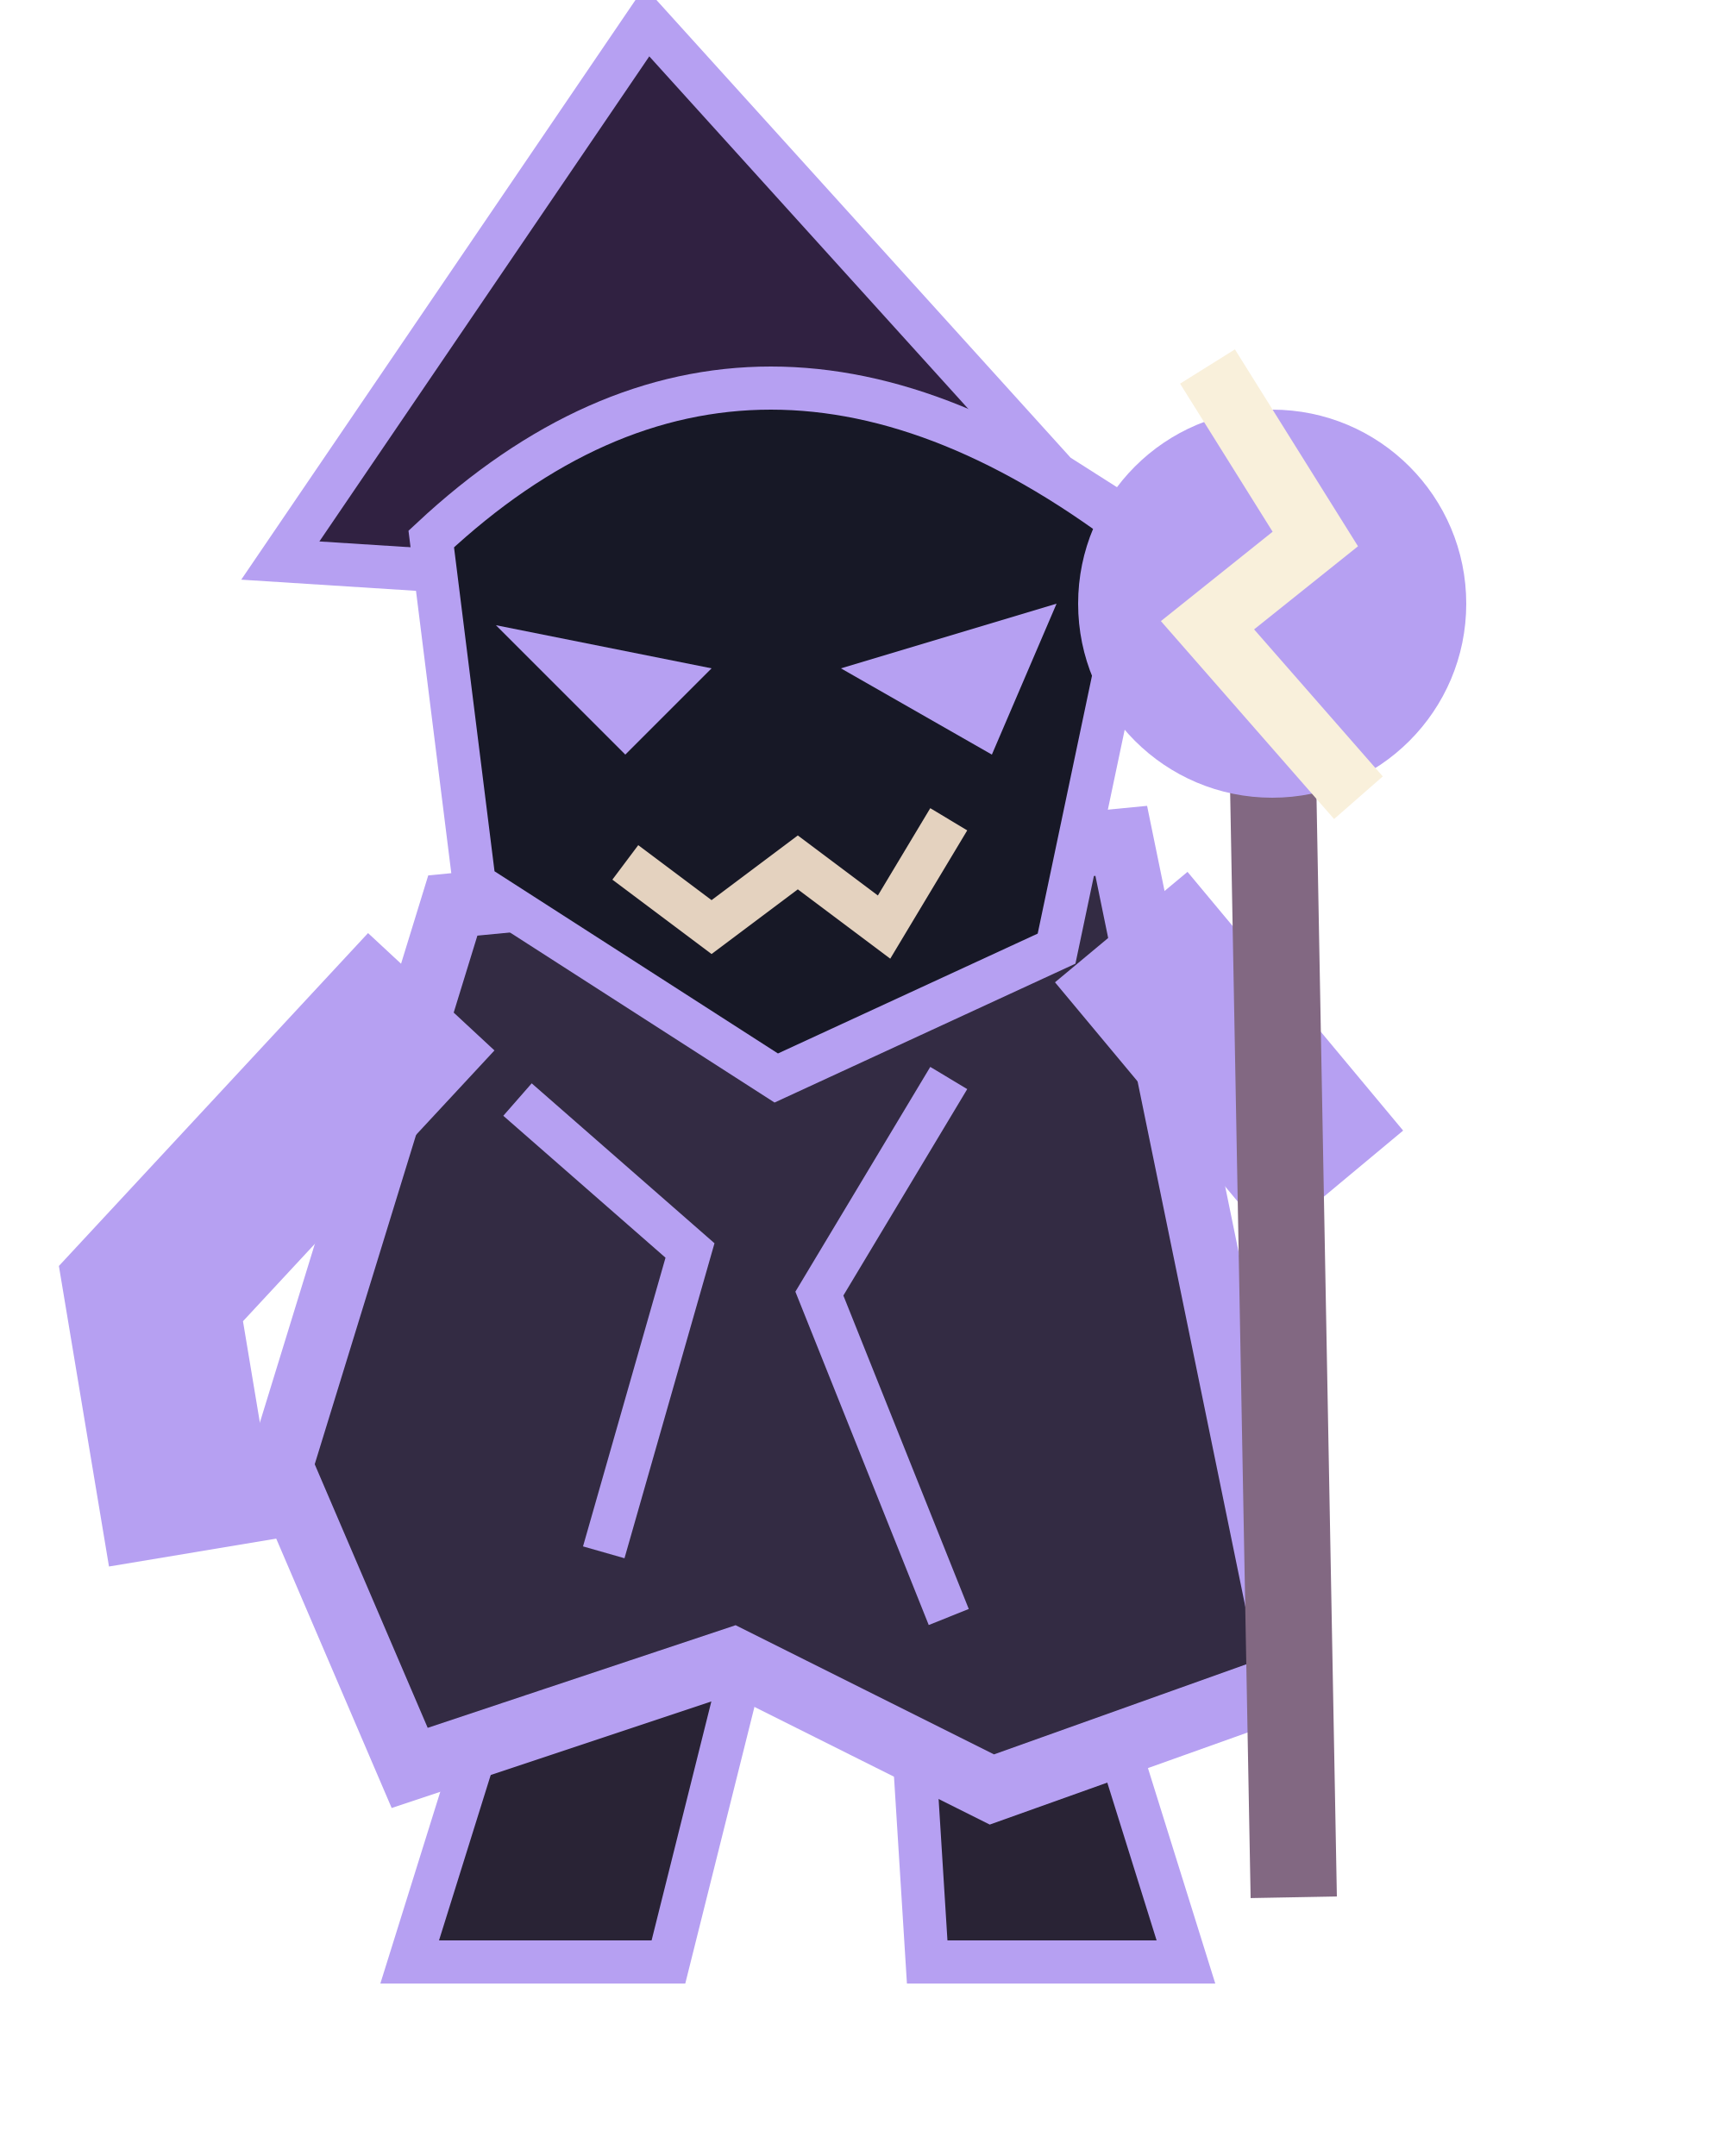
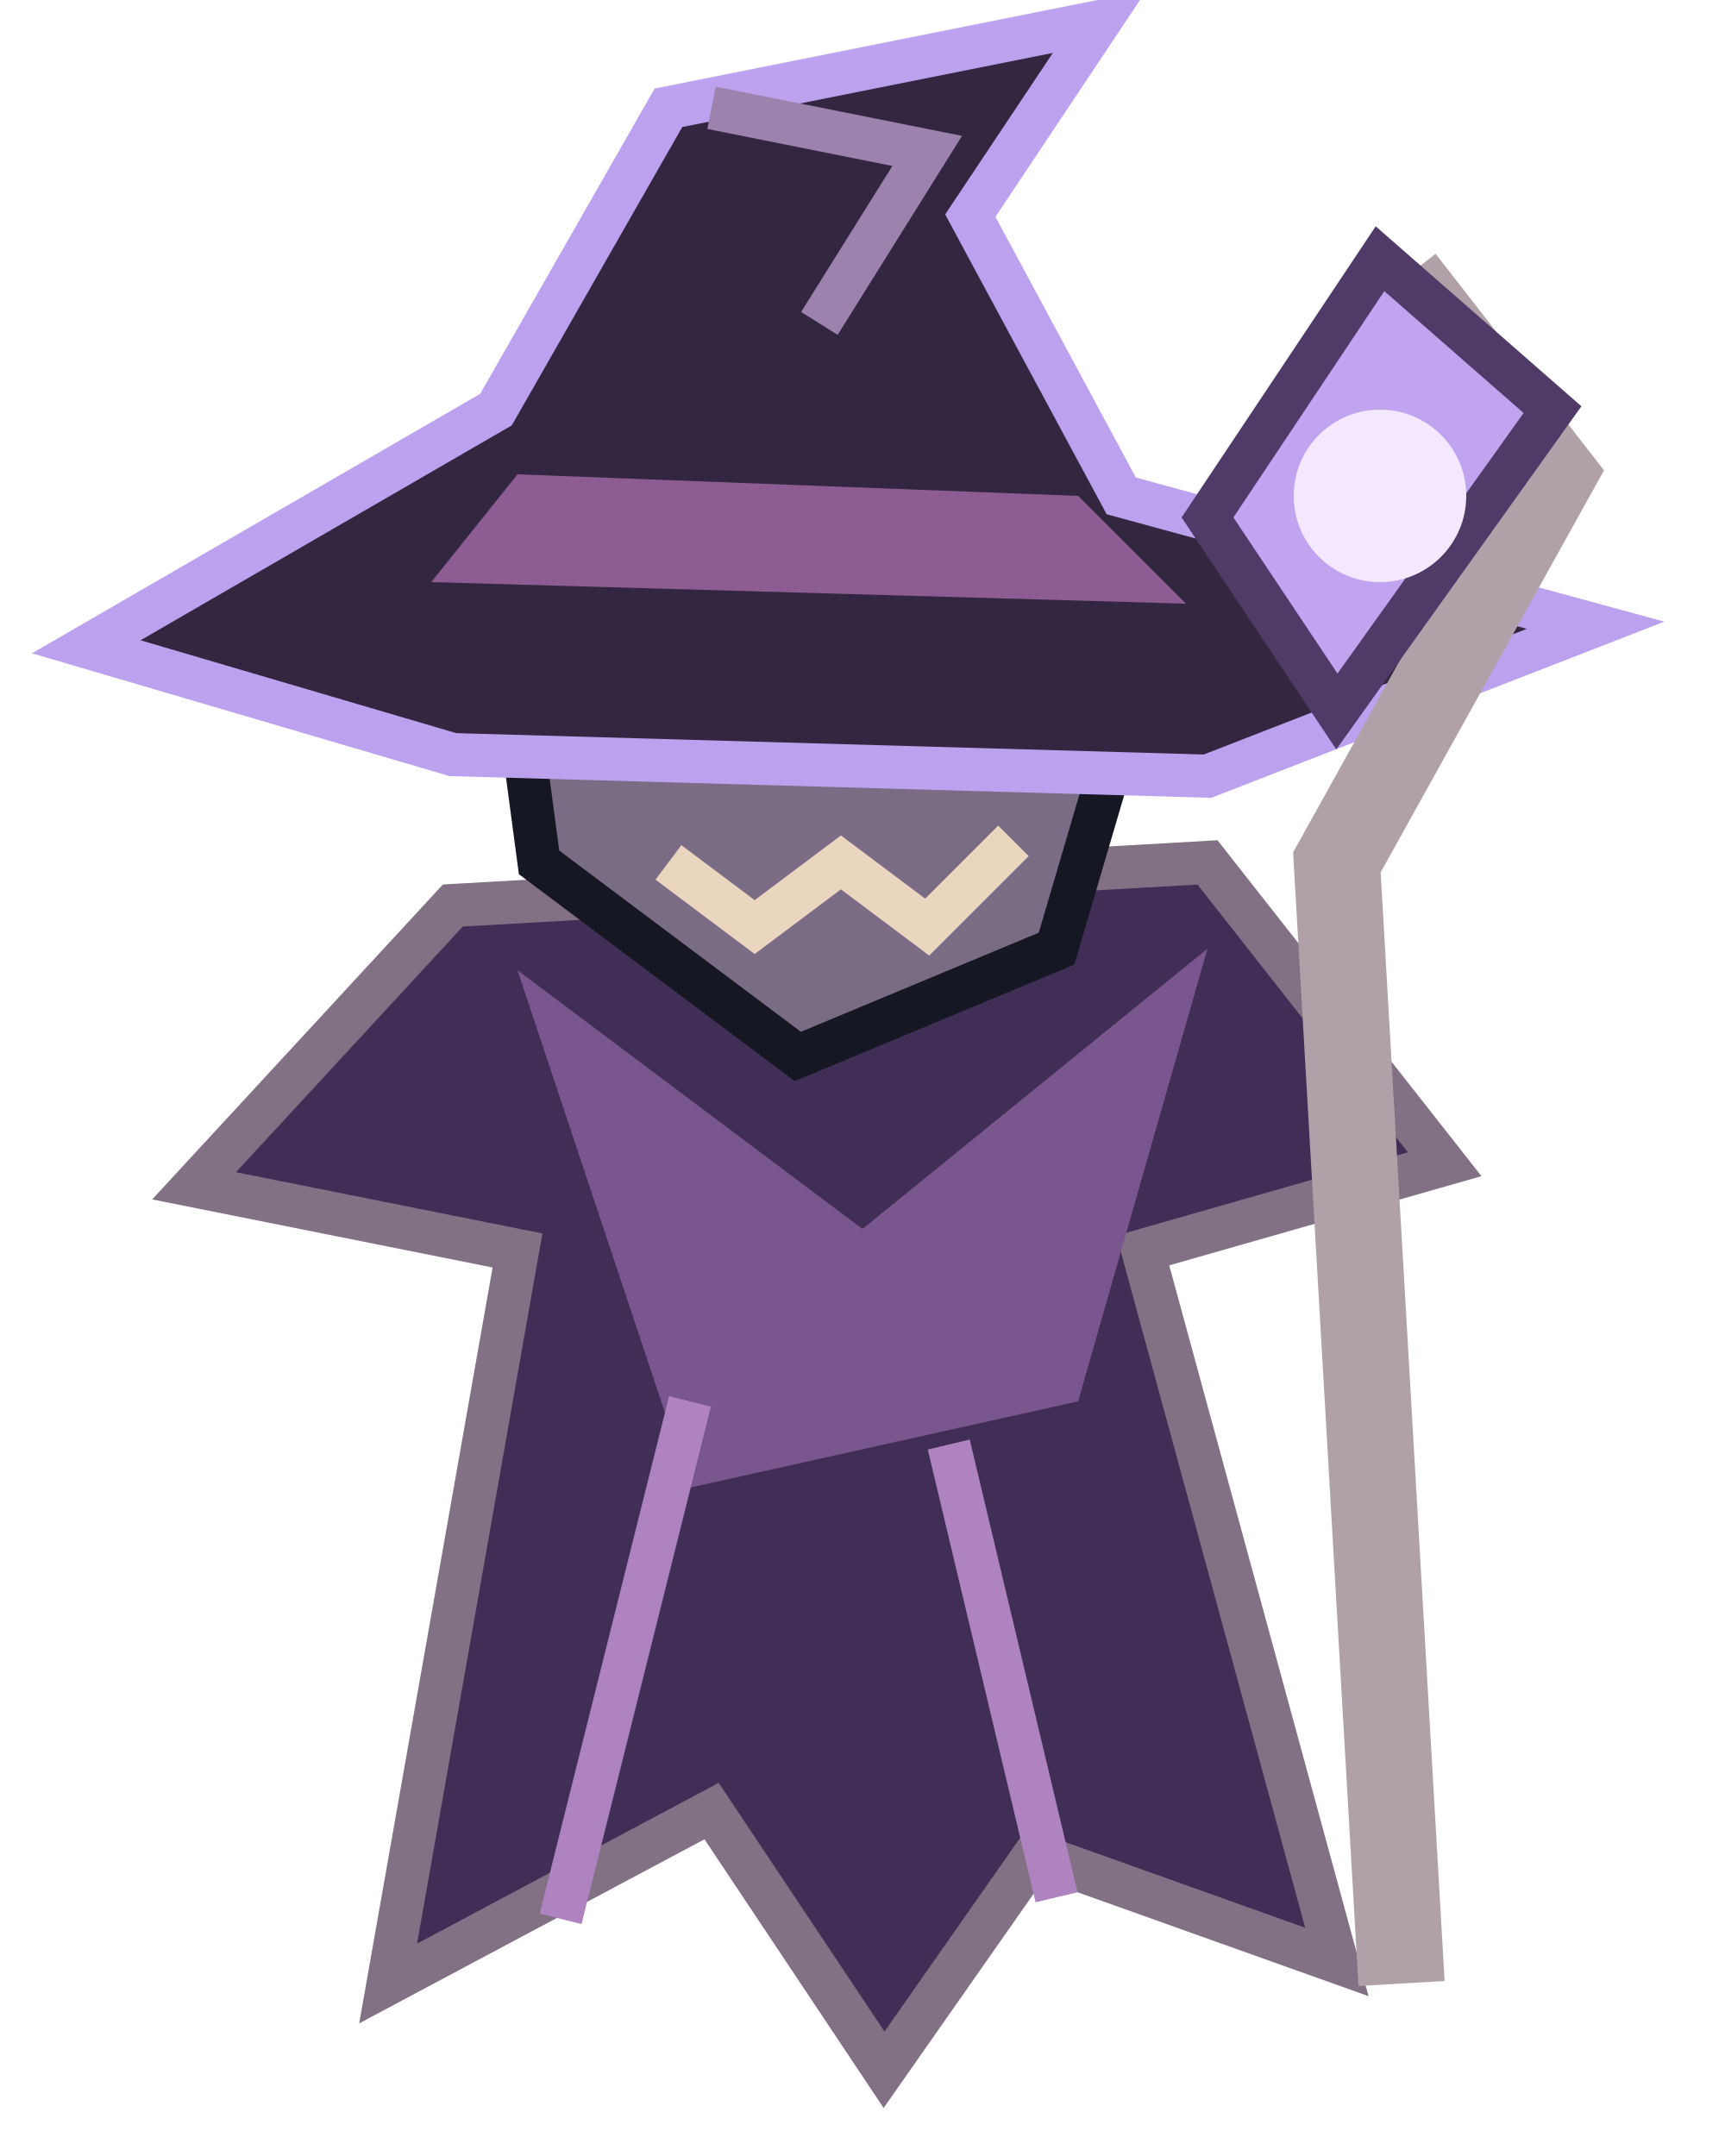
<svg xmlns="http://www.w3.org/2000/svg" width="80" height="100" viewBox="0 0 80 100">
-   <g transform="rotate(0 36 55)">
-     <path d="M24 75L19 91H31L35 75M42 75L43 91H55L50 75" fill="#292335" stroke="#b6a0f2" stroke-width="2" />
-     <path d="M21 42L52 39L60 78L46 83L34 77L19 82L13 68Z" fill="#332b43" stroke="#b6a0f2" stroke-width="3" />
-     <path d="M20 46L7 60L9 72M52 43L62 55" fill="none" stroke="#b6a0f2" stroke-width="8" />
-     <path d="M13 26L30 1L49 22L60 29Z" fill="#302141" stroke="#b6a0f2" stroke-width="2" />
-     <path d="M20 25Q35 11 53 25L49 44L36 50L22 41Z" fill="#171826" stroke="#b6a0f2" stroke-width="2" />
-     <path d="M23 29L33 31L29 35Z M39 31L49 28L46 35Z" fill="#b6a0f2" />
-     <path d="M29 40L33 43L37 40L41 43L44 38" fill="none" stroke="#e4d2bf" stroke-width="2" />
-     <path d="M24 51L32 58L28 72M44 50L38 60L44 75" fill="none" stroke="#b6a0f2" stroke-width="2" />
-     <path d="M59 34L60 88" stroke="#826882" stroke-width="4" />
-     <circle cx="59" cy="28" r="9" fill="#b6a0f2" />
-     <path d="M56 17L61 25L56 29L63 37" fill="none" stroke="#f9f0db" stroke-width="3" />
+   <g transform="rotate(0 38 57)" opacity="1">
+     <path d="M21 42L56 40L67 54L53 58L62 91L48 86L41 96L33 84L18 92L24 58L9 55Z" fill="#402e56" stroke="#827184" stroke-width="2" />
+     <path d="M24 45L40 57L56 44L50 65L32 69Z" fill="#79568d" />
+     <path d="M32 65L26 89M44 67L49 88" stroke="#ae83bf" stroke-width="2" />
+     <path d="M23 25Q39 13 54 27L49 44L37 49L25 40Z" fill="#7b6c86" stroke="#151722" stroke-width="2" />
+     <path d="M27 29L35 31L32 35Z M42 31L50 28L46 35Z" fill="#bca2ee" />
+     <path d="M31 40L35 43L39 40L43 43L47 39" fill="none" stroke="#ead5bf" stroke-width="2" />
+     <path d="M4 30L23 19L31 5L51 1L45 10L52 23L74 29L56 36L21 35Z" fill="#332641" stroke="#bca2ee" stroke-width="2" />
+     <path d="M24 22L50 23L55 28L20 27Z" fill="#8d5c93" />
+     <path d="M33 5L43 7L38 15" fill="none" stroke="#9c82ad" stroke-width="2" />
+     <g transform="rotate(0 67 68)">
+       <path d="M65 92L62 40L72 22L65 13" fill="none" stroke="#b0a1a8" stroke-width="4" />
+       <path d="M64 12L72 19L62 33L56 24Z" fill="#c0a4f0" stroke="#503b68" stroke-width="2" />
+       <circle cx="64" cy="23" r="4" fill="#f4e8ff" />
+     </g>
  </g>
</svg>
